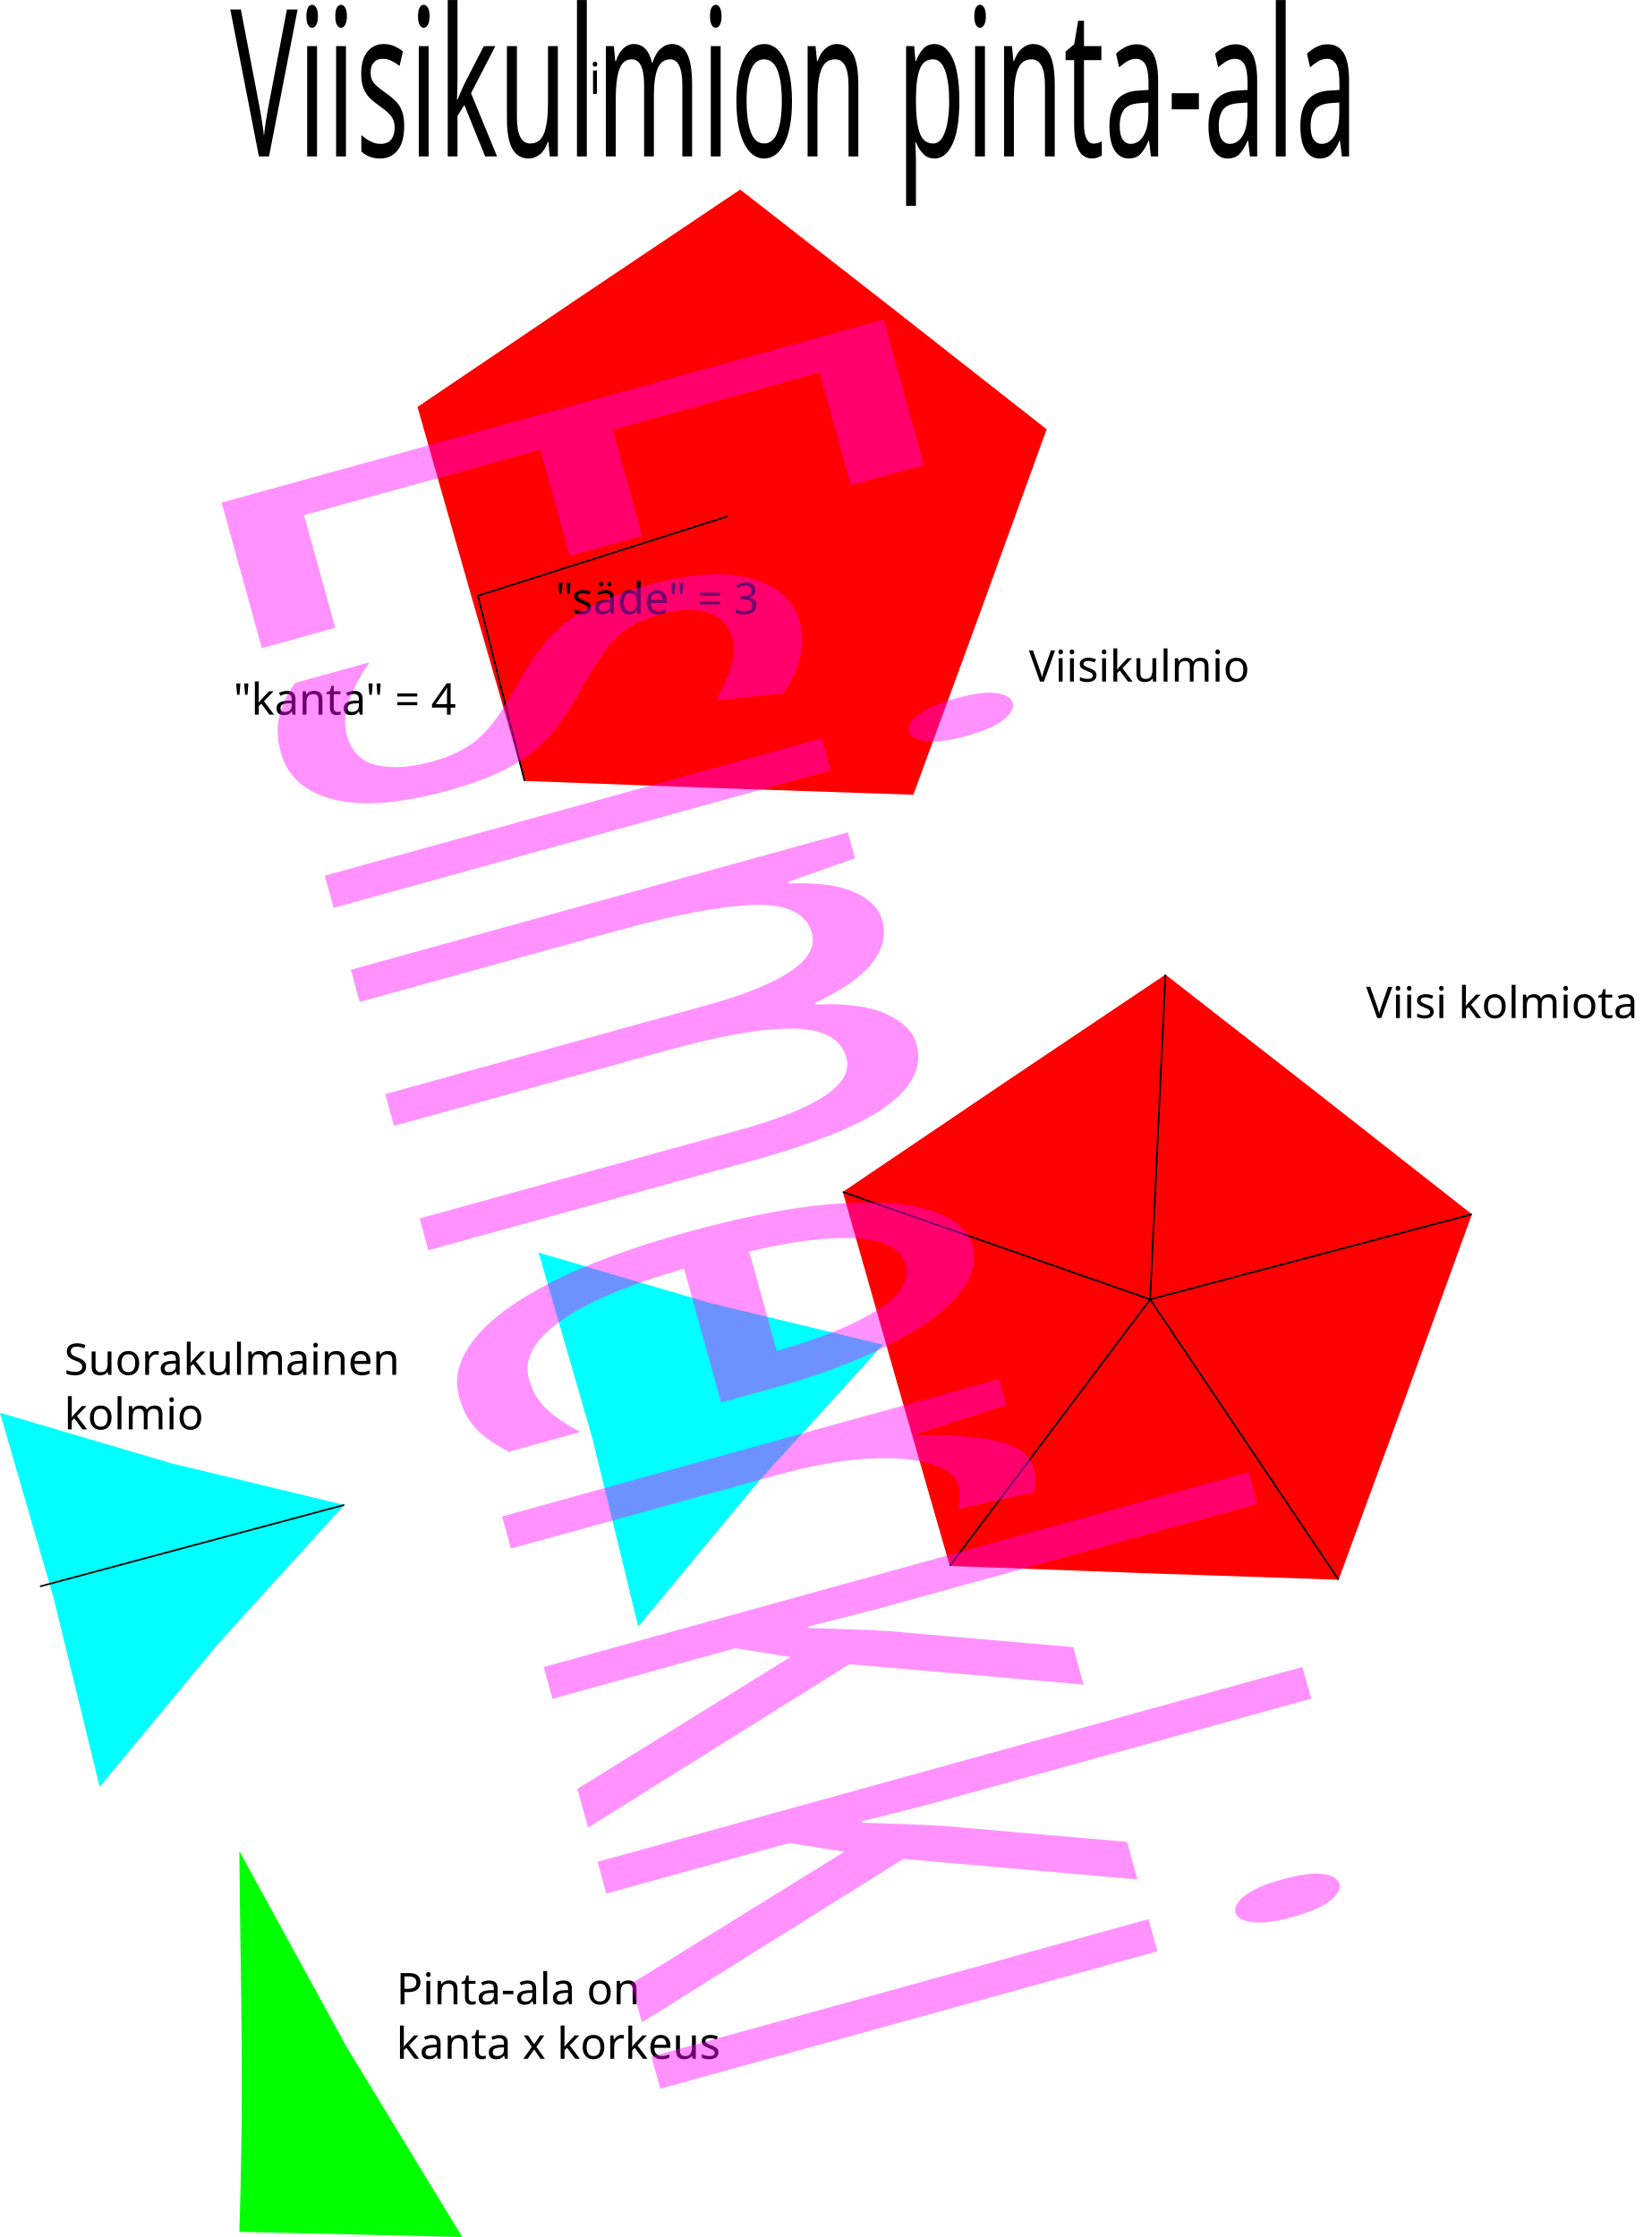
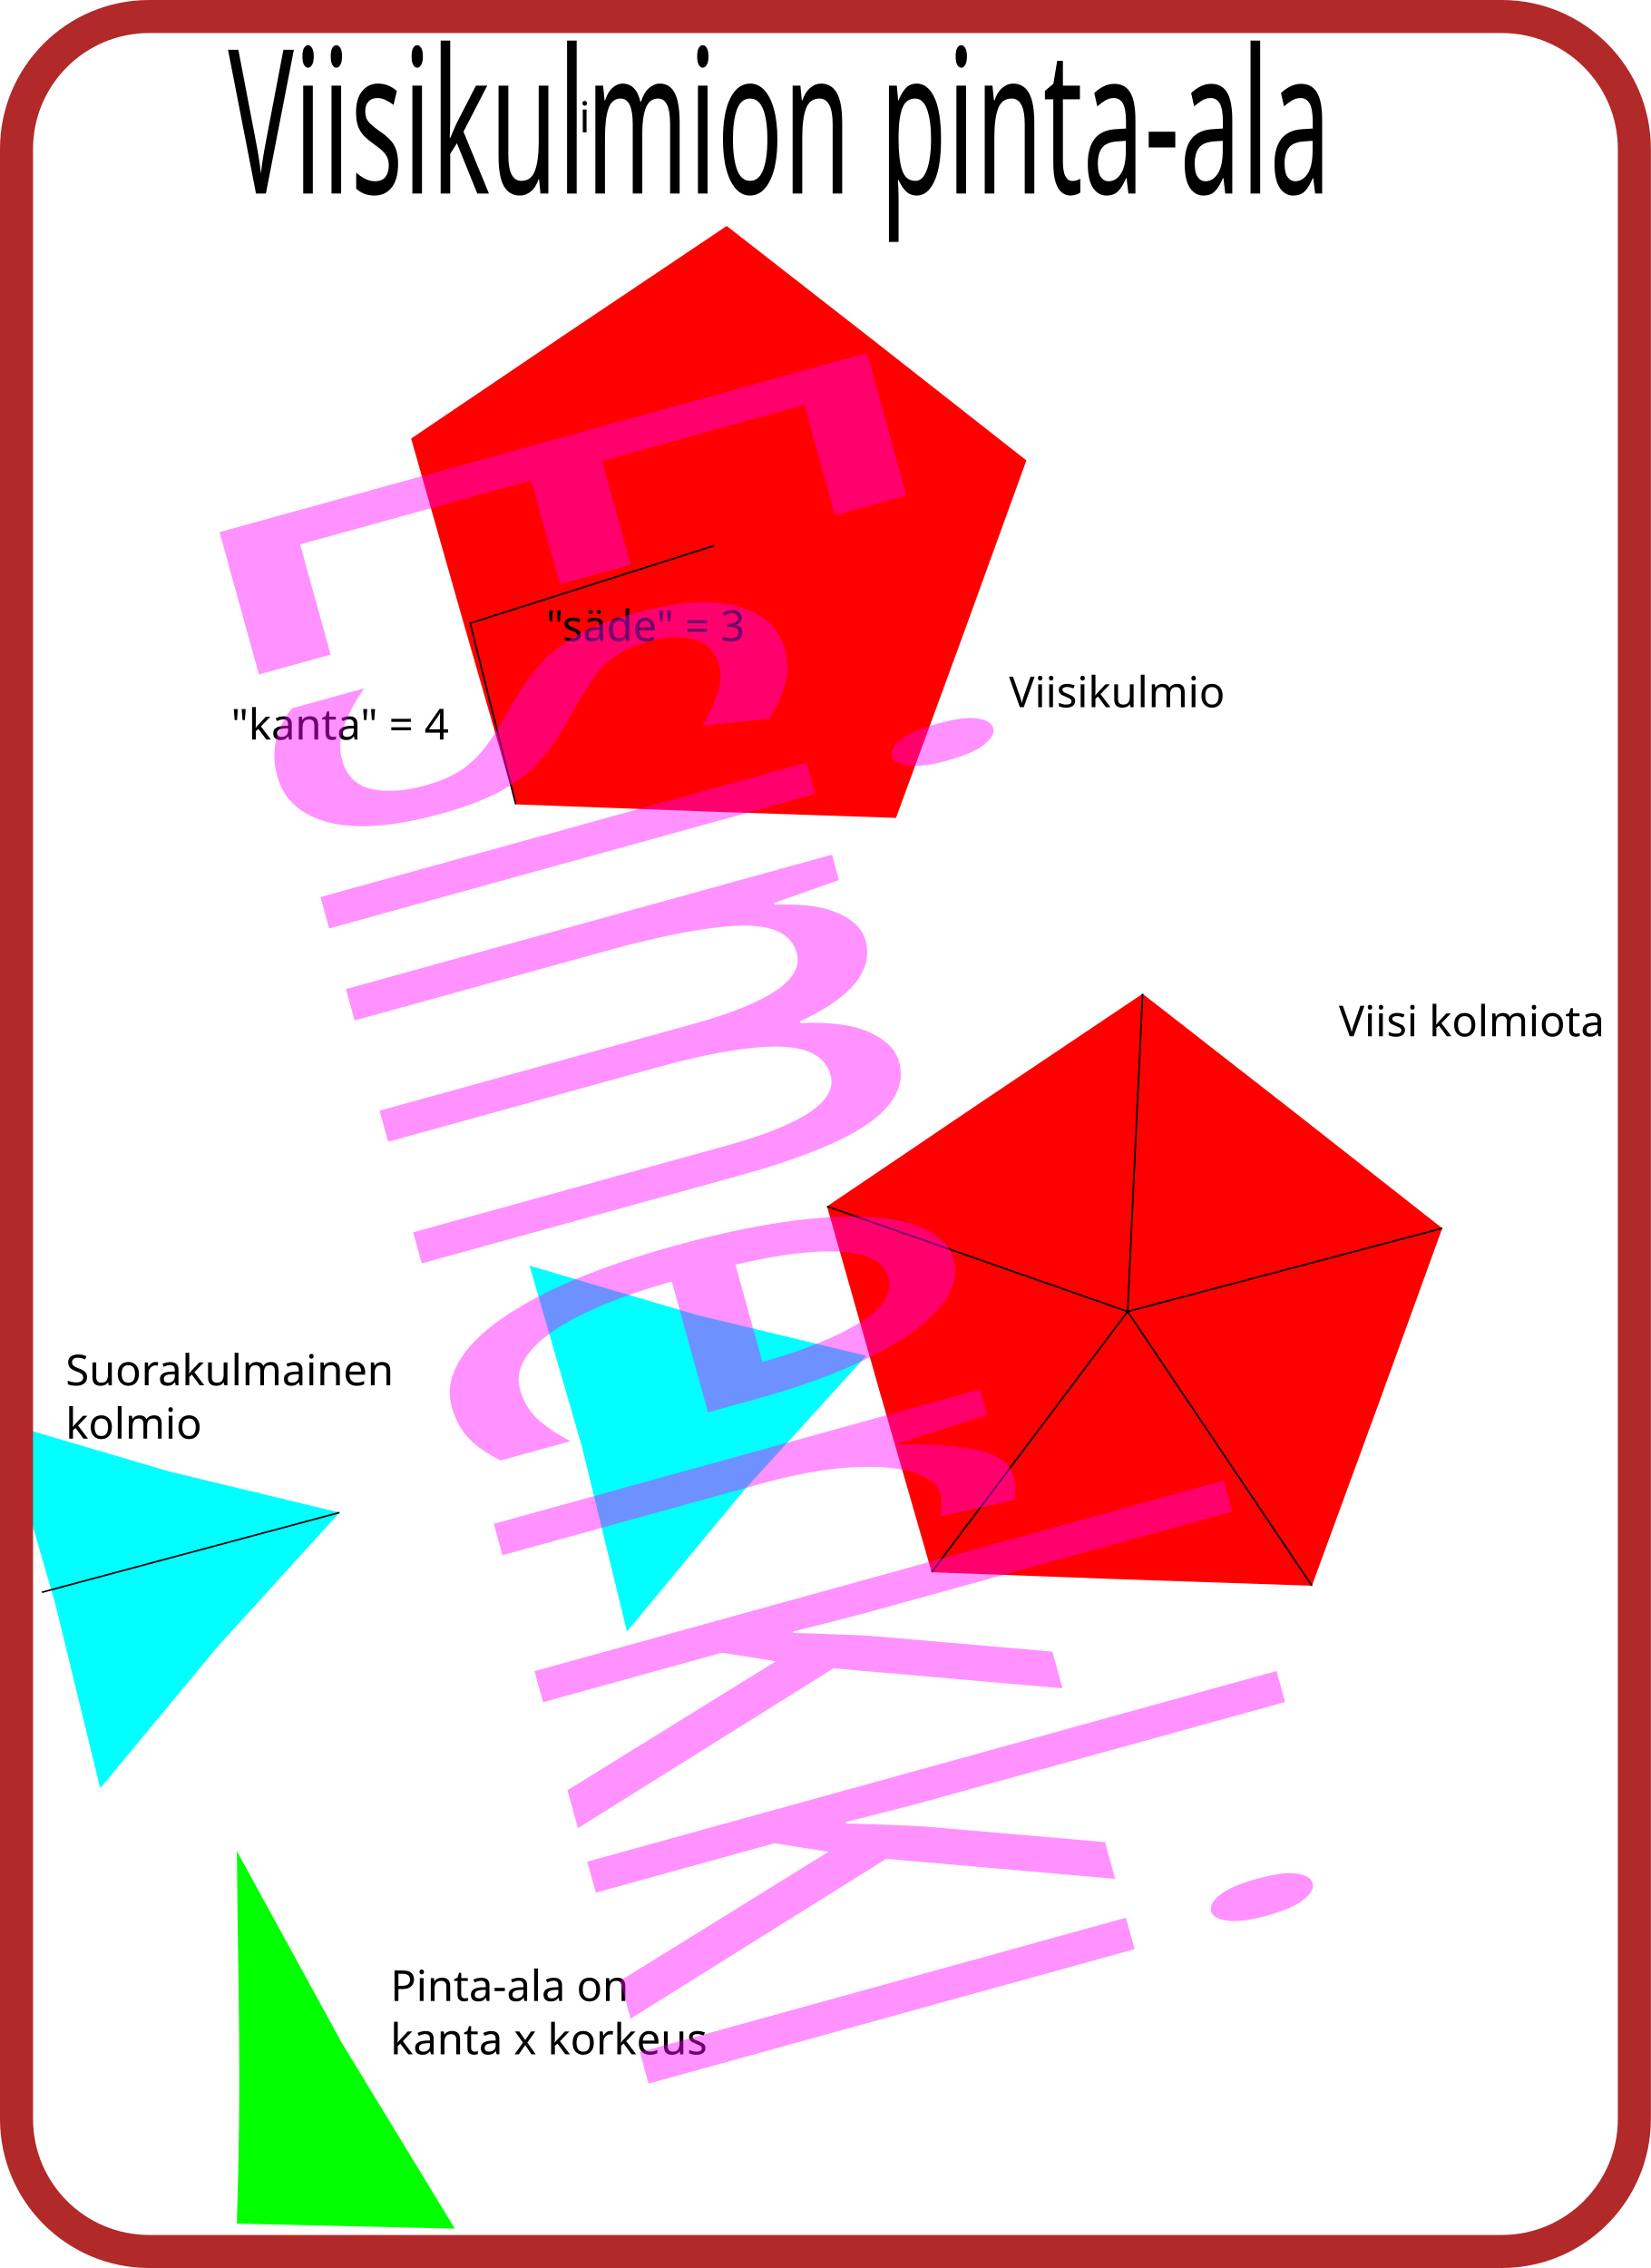
- <svg xmlns="http://www.w3.org/2000/svg" width="267.178mm" height="361.912mm" viewBox="0 0 267.178 361.912" version="1.1" id="svg1157">
+ <svg xmlns="http://www.w3.org/2000/svg" width="273.072mm" height="375.126mm" viewBox="0 0 273.072 375.126" version="1.1" id="svg1157">
  <defs id="defs1151" />
-   <g id="layer1" transform="translate(46.20247,-10.42515)">
+   <g id="layer1" transform="translate(46.66712,-3.724006)">
    <path style="opacity:1;fill:#ff0000;fill-opacity:1;stroke:none;stroke-width:1.373;stroke-linejoin:miter;stroke-miterlimit:4;stroke-dasharray:none;stroke-dashoffset:0;stroke-opacity:1" id="path1702" d="M 135.981,132.24 111.469,175.744 62.487,166.04 13.538,156.172 7.631,106.588 1.89,56.985 47.221,36.045 92.623,15.257 l 33.923,36.642 33.801,36.755 z" transform="matrix(0.6219691,-0.1014814,0.1014814,0.6219691,14.3791,41.00807)" />
    <text xml:space="preserve" style="font-style:normal;font-weight:normal;font-size:24.585px;line-height:1.25;font-family:sans-serif;letter-spacing:0px;word-spacing:0px;fill:#000000;fill-opacity:1;stroke:none;stroke-width:0.265" x="-12.12" y="26.374" id="text1706" transform="scale(0.7381384,1.354759)">
      <tspan id="tspan1704" x="-12.12" y="26.374" style="stroke-width:0.265">Viisikulmion pinta-ala</tspan>
    </text>
    <text xml:space="preserve" style="font-style:normal;font-weight:normal;font-size:7.056px;line-height:1.25;font-family:sans-serif;letter-spacing:0px;word-spacing:0px;fill:#000000;fill-opacity:1;stroke:none;stroke-width:0.265" x="49.137" y="25.613" id="text1710">
      <tspan id="tspan1708" x="49.137" y="25.613" style="stroke-width:0.265">i</tspan>
    </text>
    <path transform="matrix(0.6219691,-0.1014814,0.1014814,0.6219691,83.17077,168.0081)" d="M 135.981,132.24 111.469,175.744 62.487,166.04 13.538,156.172 7.631,106.588 1.89,56.985 47.221,36.045 92.623,15.257 l 33.923,36.642 33.801,36.755 z" id="path1712" style="opacity:1;fill:#ff0000;fill-opacity:1;stroke:none;stroke-width:1.373;stroke-linejoin:miter;stroke-miterlimit:4;stroke-dasharray:none;stroke-dashoffset:0;stroke-opacity:1" />
    <path style="fill:none;stroke:#000000;stroke-width:0.265px;stroke-linecap:butt;stroke-linejoin:miter;stroke-opacity:1" d="m 90.129,203.259 49.722,17.39 2.476,-52.551" id="path1714" />
    <path style="fill:none;stroke:#000000;stroke-width:0.265px;stroke-linecap:butt;stroke-linejoin:miter;stroke-opacity:1" d="m 191.898,206.876 -52.047,13.773 30.485,45.355" id="path1716" />
    <path style="fill:none;stroke:#000000;stroke-width:0.265px;stroke-linecap:butt;stroke-linejoin:miter;stroke-opacity:1" d="m 139.851,220.649 -32.412,43.119" id="path1718" />
    <path style="opacity:1;fill:#00ffff;fill-opacity:1;stroke:none;stroke-width:0.699;stroke-linejoin:miter;stroke-miterlimit:4;stroke-dasharray:none;stroke-dashoffset:0;stroke-opacity:1" id="path1720" d="m 43.089,237.28 -22.197,-9.878 -22.629,-8.843 19.653,-14.284 18.973,-15.176 2.544,24.162 z" transform="matrix(0.4228964,-1.211701,1.101418,0.4652403,-182.9495,169.7895)" />
    <text xml:space="preserve" style="font-style:normal;font-weight:normal;font-size:7.056px;line-height:1.25;font-family:sans-serif;letter-spacing:0px;word-spacing:0px;fill:#000000;fill-opacity:1;stroke:none;stroke-width:0.265" x="120.233" y="120.694" id="text1724">
      <tspan id="tspan1722" x="120.233" y="120.694" style="stroke-width:0.265">Viisikulmio</tspan>
    </text>
    <text xml:space="preserve" style="font-style:normal;font-weight:normal;font-size:7.056px;line-height:1.25;font-family:sans-serif;letter-spacing:0px;word-spacing:0px;fill:#000000;fill-opacity:1;stroke:none;stroke-width:0.265" x="174.794" y="175.125" id="text1728">
      <tspan id="tspan1726" x="174.794" y="175.125" style="stroke-width:0.265">Viisi kolmiota</tspan>
    </text>
    <path transform="matrix(0.4228964,-1.211701,1.101418,0.4652403,-270.0793,195.7146)" d="m 43.089,237.28 -22.197,-9.878 -22.629,-8.843 19.653,-14.284 18.973,-15.176 2.544,24.162 z" id="path1730" style="opacity:1;fill:#00ffff;fill-opacity:1;stroke:none;stroke-width:0.699;stroke-linejoin:miter;stroke-miterlimit:4;stroke-dasharray:none;stroke-dashoffset:0;stroke-opacity:1" />
    <path style="fill:none;stroke:#000000;stroke-width:0.265px;stroke-linecap:butt;stroke-linejoin:miter;stroke-opacity:1" d="M 9.487,253.895 -39.733,267.084" id="path1732" />
    <text xml:space="preserve" style="font-style:normal;font-weight:normal;font-size:7.056px;line-height:1.25;font-family:sans-serif;letter-spacing:0px;word-spacing:0px;fill:#000000;fill-opacity:1;stroke:none;stroke-width:0.265" x="-35.814" y="232.855" id="text1736">
      <tspan id="tspan1734" x="-35.814" y="232.855" style="stroke-width:0.265">Suorakulmainen</tspan>
      <tspan x="-35.814" y="241.675" style="stroke-width:0.265" id="tspan1738">kolmio</tspan>
    </text>
    <path style="opacity:1;fill:#00ff00;fill-opacity:1;stroke:none;stroke-width:0.865;stroke-linejoin:miter;stroke-miterlimit:4;stroke-dasharray:none;stroke-dashoffset:0;stroke-opacity:1" d="m 28.568,372.337 -36.052,-0.833 v 0 c 0.779,-25.024 0.219,-36.234 0,-61.611 l 17.305,31.638 z" id="path1742" />
    <text xml:space="preserve" style="font-style:normal;font-weight:normal;font-size:7.056px;line-height:1.25;font-family:sans-serif;letter-spacing:0px;word-spacing:0px;fill:#000000;fill-opacity:1;stroke:none;stroke-width:0.265" x="17.907" y="334.685" id="text1747">
      <tspan id="tspan1745" x="17.907" y="334.685" style="stroke-width:0.265">Pinta-ala on</tspan>
      <tspan x="17.907" y="343.504" style="stroke-width:0.265" id="tspan1749">kanta x korkeus</tspan>
    </text>
    <path style="fill:none;stroke:#000000;stroke-width:0.265px;stroke-linecap:butt;stroke-linejoin:miter;stroke-opacity:1" d="m 71.467,93.975 -40.358,12.829 7.538,29.965" id="path1751" />
    <text xml:space="preserve" style="font-style:normal;font-weight:normal;font-size:7.056px;line-height:1.25;font-family:sans-serif;letter-spacing:0px;word-spacing:0px;fill:#000000;fill-opacity:1;stroke:none;stroke-width:0.265" x="43.671" y="109.744" id="text1755">
      <tspan id="tspan1753" x="43.671" y="109.744" style="stroke-width:0.265">"säde" = 3</tspan>
    </text>
    <text xml:space="preserve" style="font-style:normal;font-weight:normal;font-size:7.056px;line-height:1.25;font-family:sans-serif;letter-spacing:0px;word-spacing:0px;fill:#000000;fill-opacity:1;stroke:none;stroke-width:0.265" x="-8.446" y="126.047" id="text1759">
      <tspan id="tspan1757" x="-8.446" y="126.047" style="stroke-width:0.265">"kanta" = 4</tspan>
    </text>
-     <text xml:space="preserve" style="font-style:normal;font-weight:normal;font-size:97.615px;line-height:1.25;font-family:sans-serif;letter-spacing:0px;word-spacing:0px;fill:#ff00ff;fill-opacity:0.428;stroke:none;stroke-width:0.265;" x="127.113" y="21.592" id="text1763" transform="matrix(0.1671671,0.6044506,-1.536848,0.4250314,0,0)">
-       <tspan id="tspan1761" x="127.113" y="21.592" style="font-style:normal;font-variant:normal;font-weight:normal;font-stretch:normal;font-family:'Bernard MT Condensed';-inkscape-font-specification:'Bernard MT Condensed, ';stroke-width:0.265;fill:#ff00ff;fill-opacity:0.428;">Esimerkki</tspan>
+     <text xml:space="preserve" style="font-style:normal;font-weight:normal;font-size:97.615px;line-height:1.25;font-family:sans-serif;letter-spacing:0px;word-spacing:0px;fill:#ff00ff;fill-opacity:0.428;stroke:none;stroke-width:0.265" x="127.113" y="21.592" id="text1763" transform="matrix(0.1671671,0.6044506,-1.536848,0.4250314,0,0)">
+       <tspan id="tspan1761" x="127.113" y="21.592" style="font-style:normal;font-variant:normal;font-weight:normal;font-stretch:normal;font-family:'Bernard MT Condensed';-inkscape-font-specification:'Bernard MT Condensed, ';fill:#ff00ff;fill-opacity:0.428;stroke-width:0.265">Esimerkki</tspan>
    </text>
+     <rect style="opacity:1;fill:none;fill-opacity:0.428;stroke:#b12929;stroke-width:5.465;stroke-linejoin:miter;stroke-miterlimit:4;stroke-dasharray:none;stroke-dashoffset:0;stroke-opacity:1" id="rect1765" width="267.607" height="369.661" x="-43.935" y="6.457" ry="21.923" rx="21.923" />
  </g>
</svg>
